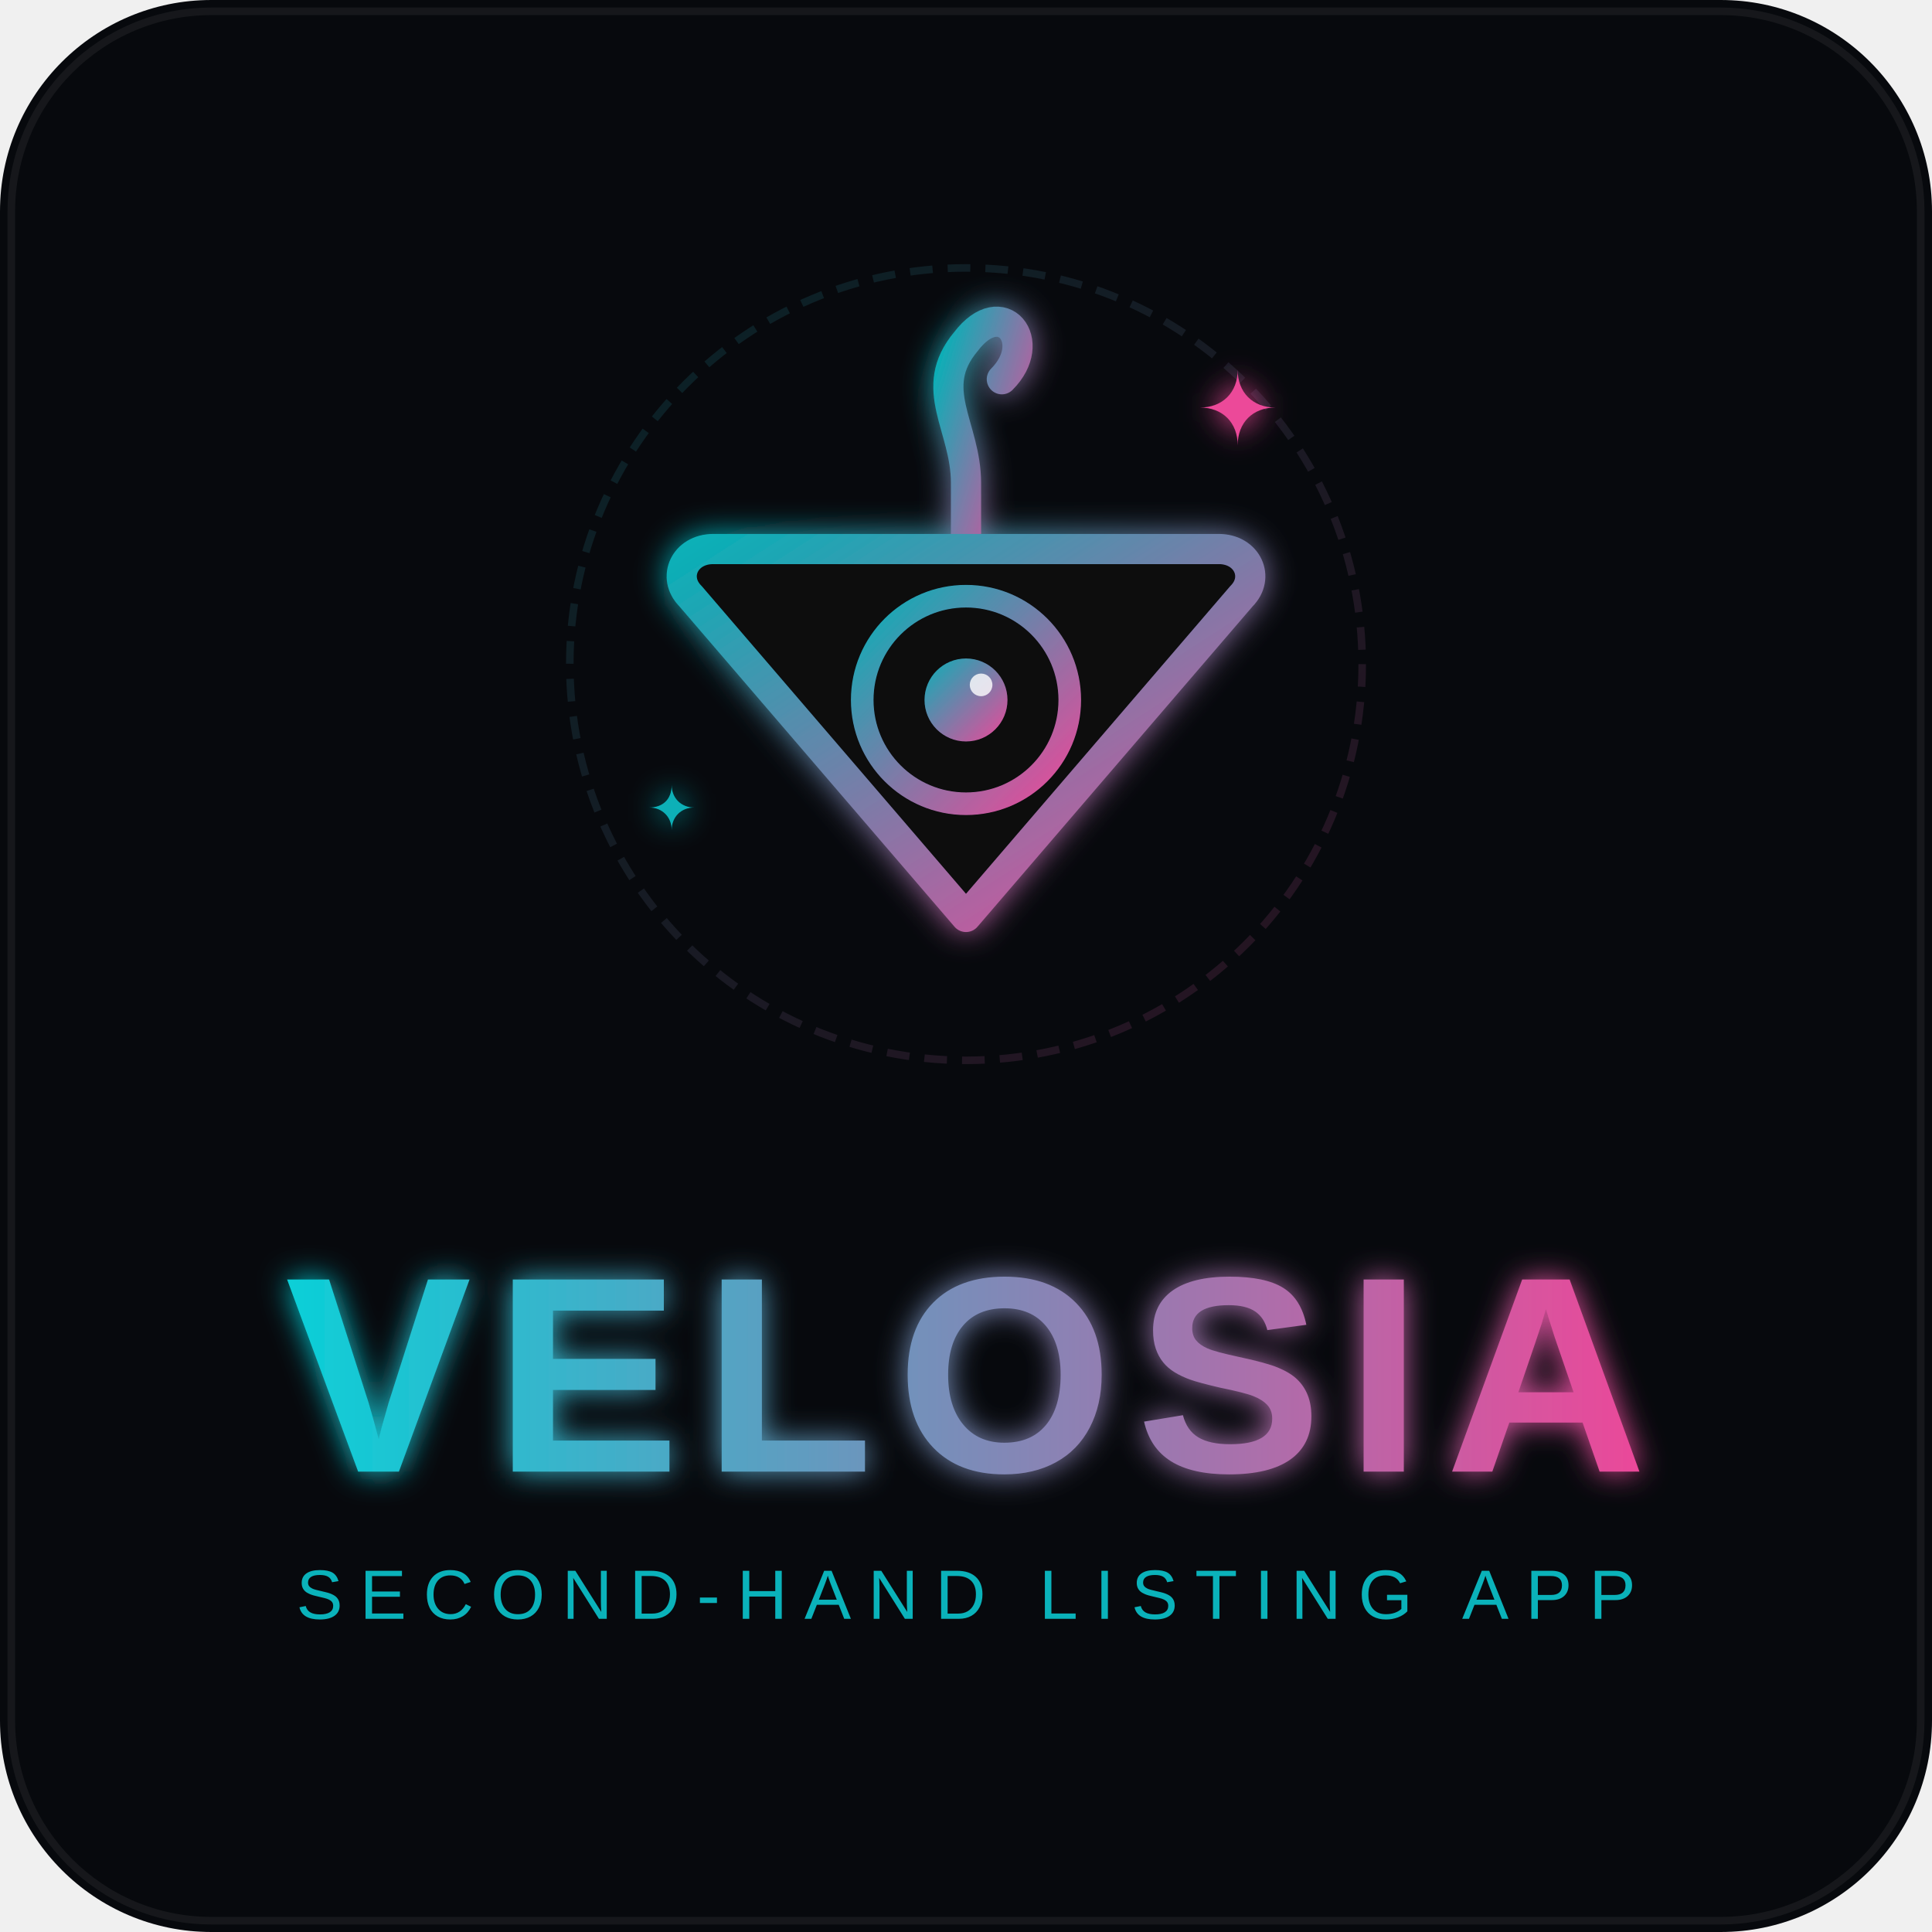
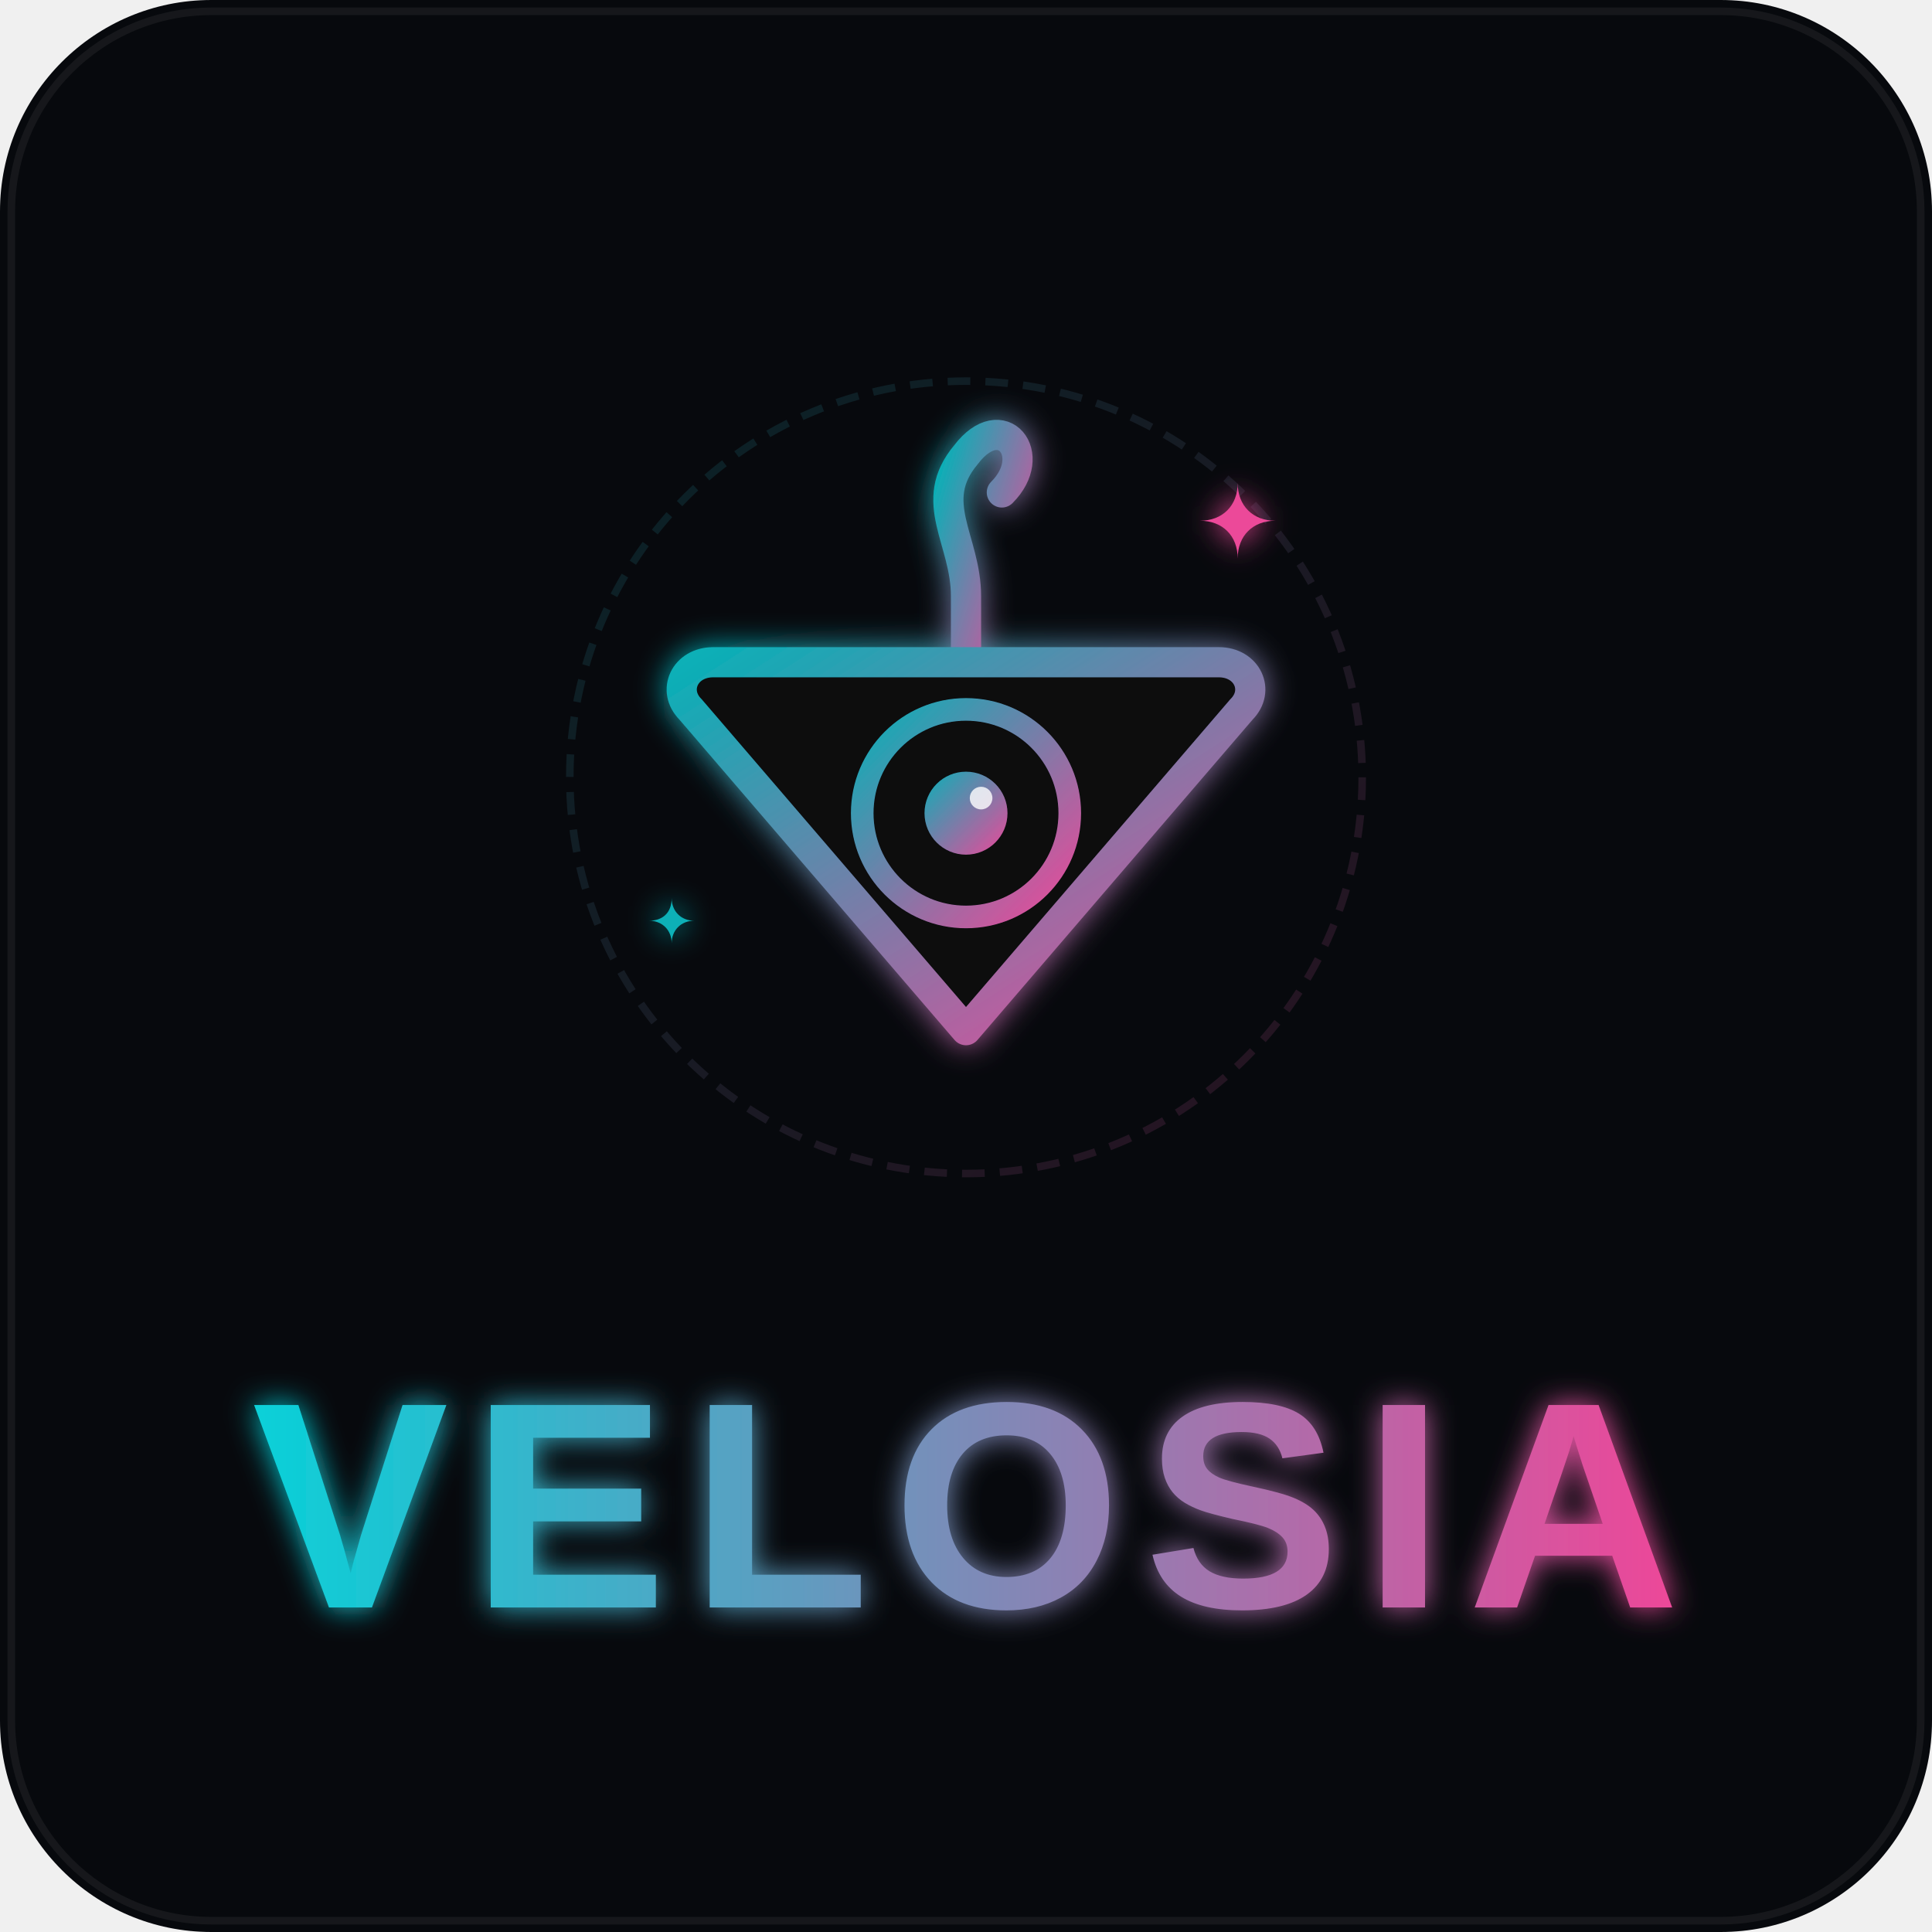
<svg xmlns="http://www.w3.org/2000/svg" viewBox="0 0 1024 1024" fill="none">
  <defs>
    <linearGradient id="velosia-grad" x1="0%" y1="0%" x2="100%" y2="100%">
      <stop offset="0%" stop-color="#09b0b7" />
      <stop offset="100%" stop-color="#ec4899" />
    </linearGradient>
    <linearGradient id="velosia-text-grad" x1="0%" y1="0%" x2="100%" y2="0%">
      <stop offset="0%" stop-color="#0ad0d8" />
      <stop offset="100%" stop-color="#ec4899" />
    </linearGradient>
    <filter id="neon-glow" x="-40%" y="-40%" width="180%" height="180%">
      <feGaussianBlur stdDeviation="8" result="blur" />
      <feMerge>
        <feMergeNode in="blur" />
        <feMergeNode in="SourceGraphic" />
      </feMerge>
    </filter>
  </defs>
  <rect width="1024" height="1024" rx="112" fill="#07090d" />
  <rect x="6" y="6" width="1012" height="1012" rx="106" fill="none" stroke="rgba(255,255,255,0.06)" stroke-width="4" />
-   <g transform="translate(256,96)">
+   <g transform="translate(256,156)">
    <circle cx="256" cy="256" r="210" stroke="url(#velosia-grad)" stroke-width="4" stroke-dasharray="12 8" opacity="0.15" />
    <g filter="url(#neon-glow)">
      <path d="M 256 195 V 160 C 256 130, 235 110, 256 85 C 275 60, 295 85, 275 105" stroke="url(#velosia-grad)" stroke-width="16" stroke-linecap="round" fill="none" />
      <path d="M 110 220 L 256 390 L 402 220 C 412 210, 405 195, 390 195 L 122 195 C 107 195, 100 210, 110 220 Z" fill="#07090d" stroke="url(#velosia-grad)" stroke-width="16" stroke-linejoin="round" />
      <circle cx="256" cy="275" r="55" stroke="url(#velosia-grad)" stroke-width="12" fill="#07090d" />
      <circle cx="256" cy="275" r="22" fill="url(#velosia-grad)" />
      <circle cx="264" cy="267" r="6" fill="#fff" opacity="0.8" />
      <path d="M 400 100 c 0 12 -8 20 -20 20 c 12 0 20 8 20 20 c 0 -12 8 -20 20 -20 c -12 0 -20 -8 -20 -20 z" fill="#ec4899" />
      <path d="M 100 320 c 0 8 -5 12 -12 12 c 7 0 12 5 12 12 c 0 -7 5 -12 12 -12 c -7 0 -12 -5 -12 -12 z" fill="#09b0b7" />
    </g>
  </g>
-   <text x="512" y="780" text-anchor="middle" font-family="'Avenir Next','Helvetica Neue',Arial,sans-serif" font-weight="700" font-size="148" letter-spacing="12" fill="url(#velosia-text-grad)" filter="url(#neon-glow)">VELOSIA</text>
-   <text x="512" y="858" text-anchor="middle" font-family="'Avenir Next','Helvetica Neue',Arial,sans-serif" font-weight="500" font-size="37" letter-spacing="9" fill="#0ad0d8" opacity="0.85">SECOND-HAND LISTING APP</text>
+   <text x="512" y="852" text-anchor="middle" font-family="'Avenir Next','Helvetica Neue',Arial,sans-serif" font-weight="700" font-size="156" letter-spacing="12" fill="url(#velosia-text-grad)" filter="url(#neon-glow)">VELOSIA</text>
</svg>
